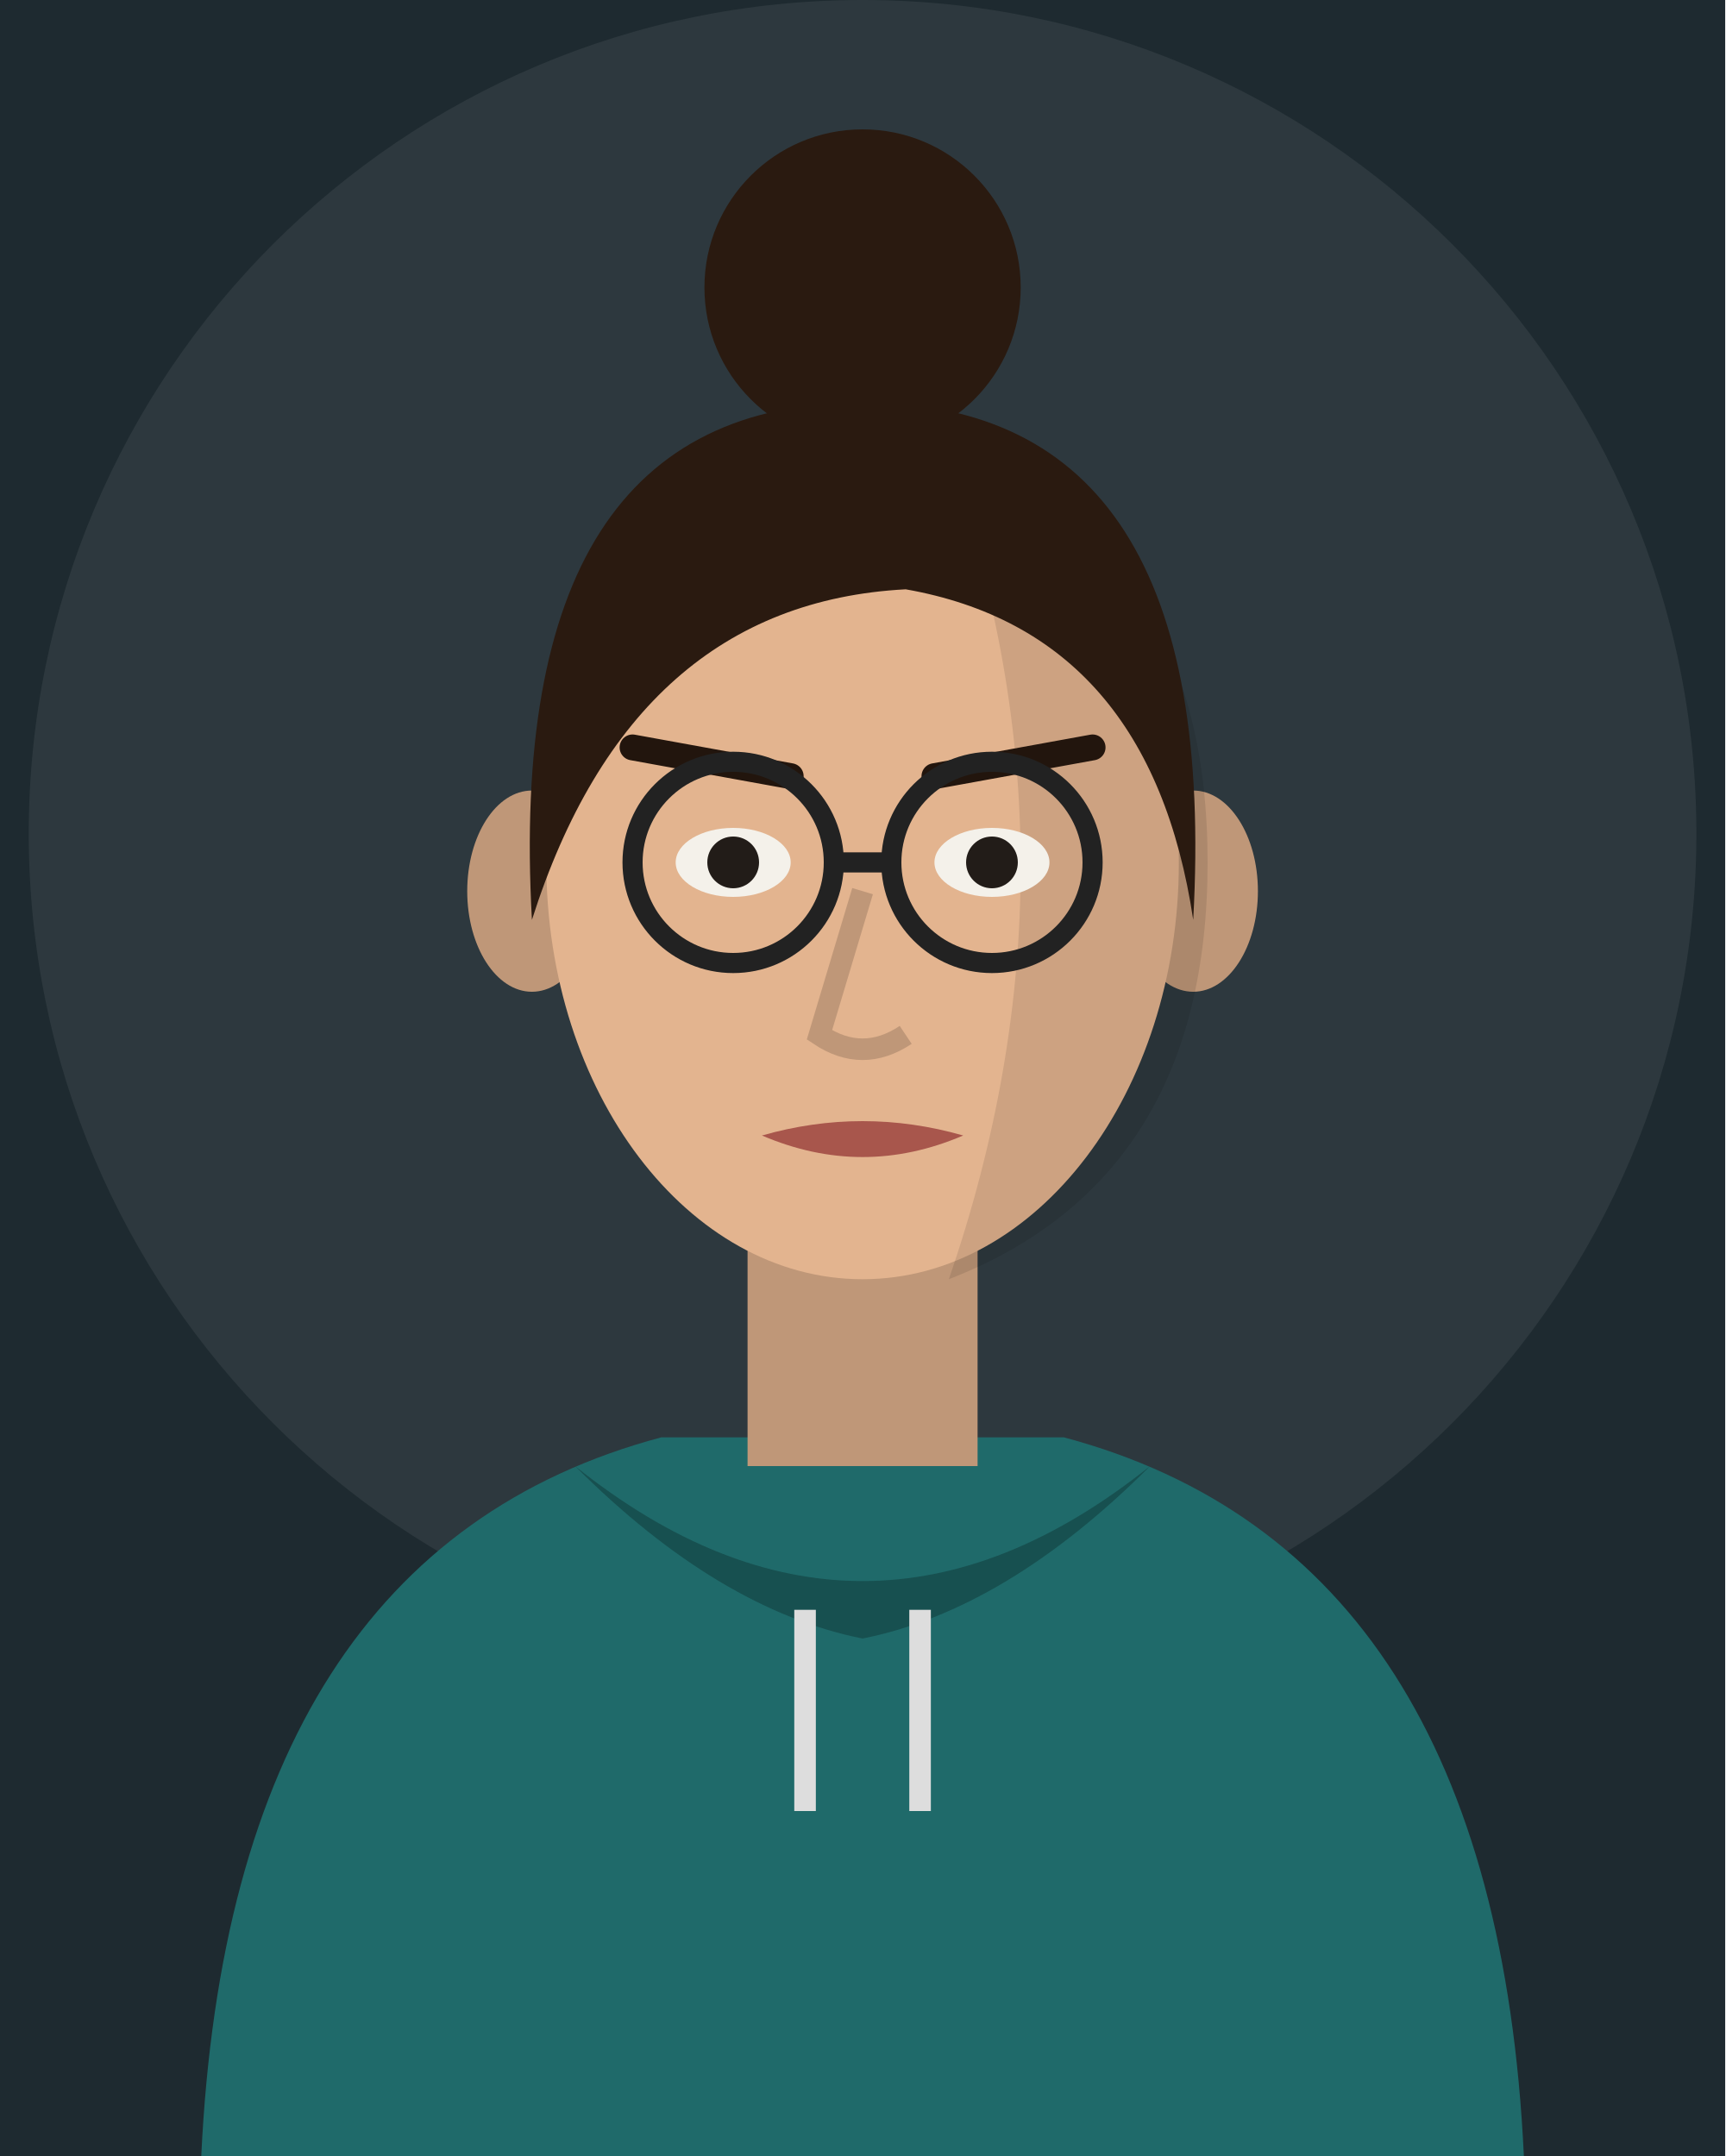
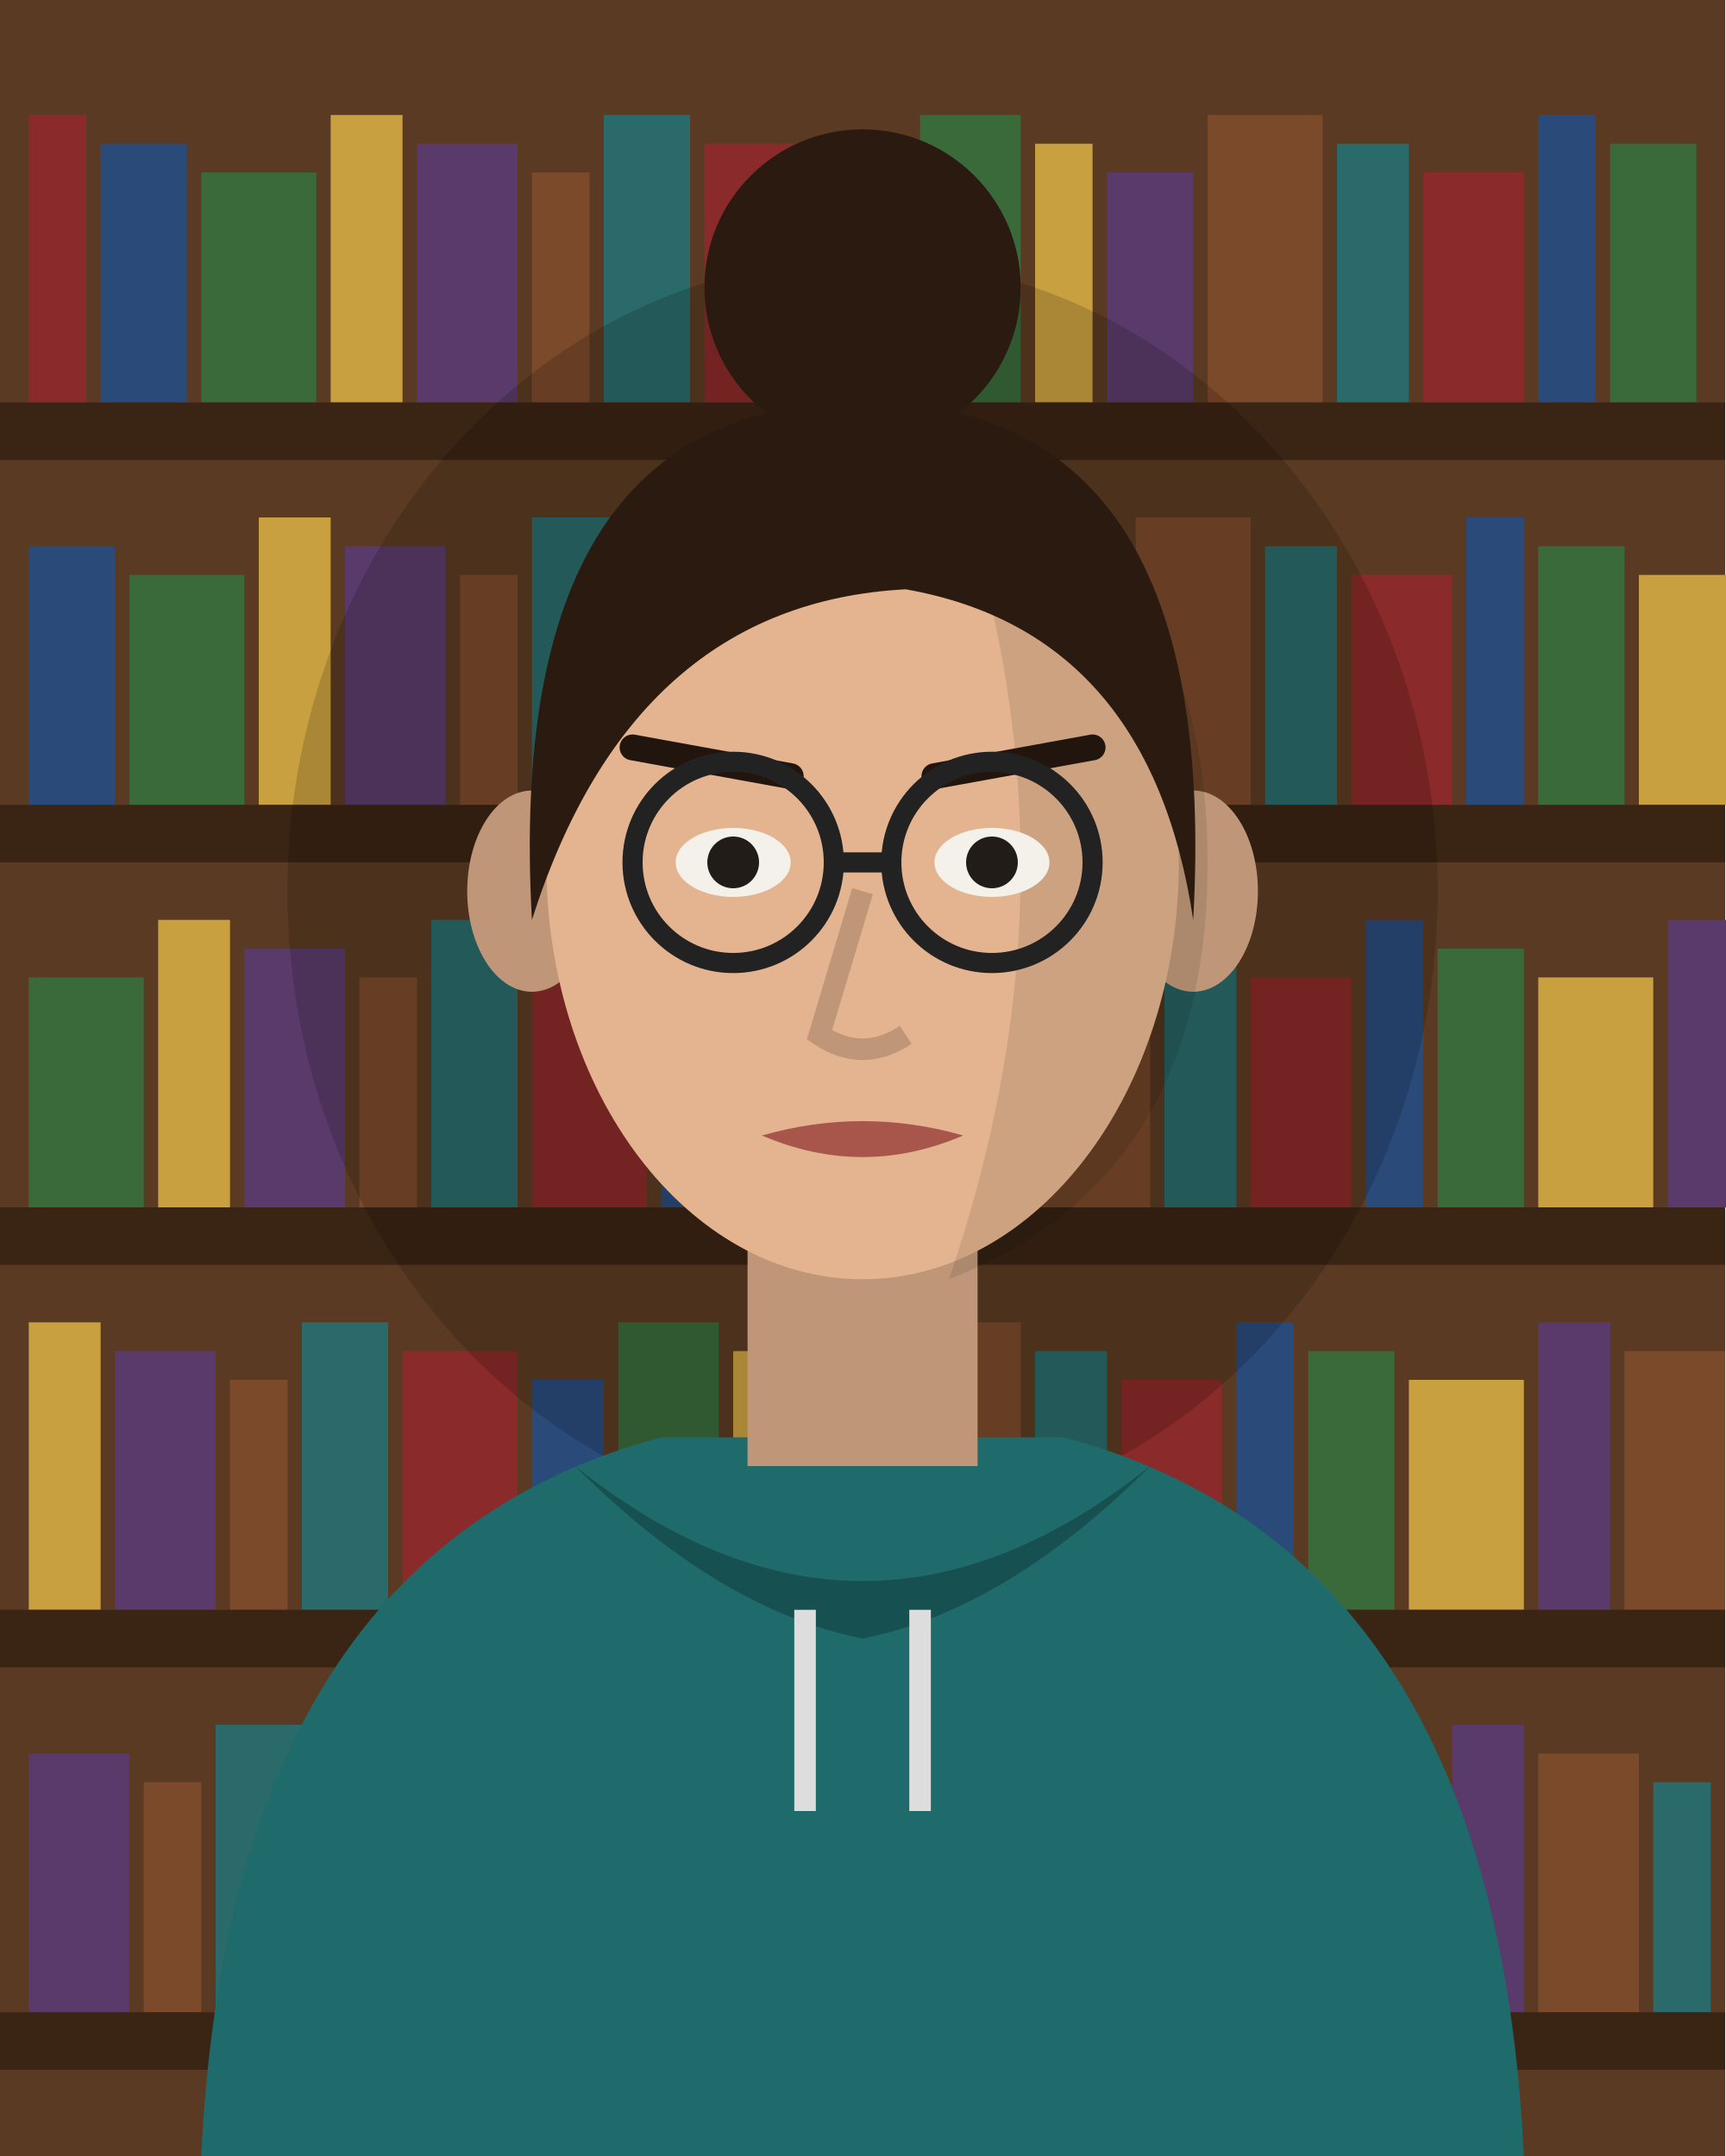
<svg xmlns="http://www.w3.org/2000/svg" viewBox="0 0 120 150" role="img" aria-label="Nerea Ibáñez">
  <style>.fx{transform-box:fill-box;transform-origin:center}.tw{animation:tw 3s ease-in-out infinite}.pu{animation:pu 4s ease-in-out infinite}@keyframes tw{50%{opacity:.25}}@keyframes pu{50%{opacity:.55}}@keyframes spin{to{transform:rotate(360deg)}}@media (prefers-reduced-motion:reduce){*{animation:none!important}}</style>
-   <rect width="120" height="150" fill="#1e2a30" />
-   <circle cx="60" cy="58" r="58" fill="#fff" opacity=".07" />
+   <rect width="120" height="150" fill="#5a3a22" />
+   <rect x="2" y="8" width="4" height="20" fill="#8a2a2a" transform="translate(0,0)" />
+   <rect x="7" y="8" width="6" height="18" fill="#2a4a7a" transform="translate(0,2)" />
+   <rect x="14" y="8" width="8" height="16" fill="#3a6a3a" transform="translate(0,4)" />
+   <rect x="23" y="8" width="5" height="20" fill="#c8a040" transform="translate(0,0)" />
+   <rect x="29" y="8" width="7" height="18" fill="#5a3a6a" transform="translate(0,2)" />
+   <rect x="37" y="8" width="4" height="16" fill="#7a4a2a" transform="translate(0,4)" />
+   <rect x="42" y="8" width="6" height="20" fill="#2a6a6a" transform="translate(0,0)" />
+   <rect x="49" y="8" width="8" height="18" fill="#8a2a2a" transform="translate(0,2)" />
+   <rect x="58" y="8" width="5" height="16" fill="#2a4a7a" transform="translate(0,4)" />
+   <rect x="64" y="8" width="7" height="20" fill="#3a6a3a" transform="translate(0,0)" />
+   <rect x="72" y="8" width="4" height="18" fill="#c8a040" transform="translate(0,2)" />
+   <rect x="77" y="8" width="6" height="16" fill="#5a3a6a" transform="translate(0,4)" />
+   <rect x="84" y="8" width="8" height="20" fill="#7a4a2a" transform="translate(0,0)" />
+   <rect x="93" y="8" width="5" height="18" fill="#2a6a6a" transform="translate(0,2)" />
+   <rect x="99" y="8" width="7" height="16" fill="#8a2a2a" transform="translate(0,4)" />
+   <rect x="107" y="8" width="4" height="20" fill="#2a4a7a" transform="translate(0,0)" />
+   <rect x="112" y="8" width="6" height="18" fill="#3a6a3a" transform="translate(0,2)" />
+   <rect x="0" y="28" width="120" height="4" fill="#3a2414" />
+   <rect x="2" y="36" width="6" height="18" fill="#2a4a7a" transform="translate(0,2)" />
+   <rect x="9" y="36" width="8" height="16" fill="#3a6a3a" transform="translate(0,4)" />
+   <rect x="18" y="36" width="5" height="20" fill="#c8a040" transform="translate(0,0)" />
+   <rect x="24" y="36" width="7" height="18" fill="#5a3a6a" transform="translate(0,2)" />
+   <rect x="32" y="36" width="4" height="16" fill="#7a4a2a" transform="translate(0,4)" />
+   <rect x="37" y="36" width="6" height="20" fill="#2a6a6a" transform="translate(0,0)" />
+   <rect x="44" y="36" width="8" height="18" fill="#8a2a2a" transform="translate(0,2)" />
+   <rect x="53" y="36" width="5" height="16" fill="#2a4a7a" transform="translate(0,4)" />
+   <rect x="59" y="36" width="7" height="20" fill="#3a6a3a" transform="translate(0,0)" />
+   <rect x="67" y="36" width="4" height="18" fill="#c8a040" transform="translate(0,2)" />
+   <rect x="72" y="36" width="6" height="16" fill="#5a3a6a" transform="translate(0,4)" />
+   <rect x="79" y="36" width="8" height="20" fill="#7a4a2a" transform="translate(0,0)" />
+   <rect x="88" y="36" width="5" height="18" fill="#2a6a6a" transform="translate(0,2)" />
+   <rect x="94" y="36" width="7" height="16" fill="#8a2a2a" transform="translate(0,4)" />
+   <rect x="102" y="36" width="4" height="20" fill="#2a4a7a" transform="translate(0,0)" />
+   <rect x="107" y="36" width="6" height="18" fill="#3a6a3a" transform="translate(0,2)" />
+   <rect x="114" y="36" width="8" height="16" fill="#c8a040" transform="translate(0,4)" />
+   <rect x="0" y="56" width="120" height="4" fill="#3a2414" />
+   <rect x="2" y="64" width="8" height="16" fill="#3a6a3a" transform="translate(0,4)" />
+   <rect x="11" y="64" width="5" height="20" fill="#c8a040" transform="translate(0,0)" />
+   <rect x="17" y="64" width="7" height="18" fill="#5a3a6a" transform="translate(0,2)" />
+   <rect x="25" y="64" width="4" height="16" fill="#7a4a2a" transform="translate(0,4)" />
+   <rect x="30" y="64" width="6" height="20" fill="#2a6a6a" transform="translate(0,0)" />
+   <rect x="37" y="64" width="8" height="18" fill="#8a2a2a" transform="translate(0,2)" />
+   <rect x="46" y="64" width="5" height="16" fill="#2a4a7a" transform="translate(0,4)" />
+   <rect x="52" y="64" width="7" height="20" fill="#3a6a3a" transform="translate(0,0)" />
+   <rect x="60" y="64" width="4" height="18" fill="#c8a040" transform="translate(0,2)" />
+   <rect x="65" y="64" width="6" height="16" fill="#5a3a6a" transform="translate(0,4)" />
+   <rect x="72" y="64" width="8" height="20" fill="#7a4a2a" transform="translate(0,0)" />
+   <rect x="81" y="64" width="5" height="18" fill="#2a6a6a" transform="translate(0,2)" />
+   <rect x="87" y="64" width="7" height="16" fill="#8a2a2a" transform="translate(0,4)" />
+   <rect x="95" y="64" width="4" height="20" fill="#2a4a7a" transform="translate(0,0)" />
+   <rect x="100" y="64" width="6" height="18" fill="#3a6a3a" transform="translate(0,2)" />
+   <rect x="107" y="64" width="8" height="16" fill="#c8a040" transform="translate(0,4)" />
+   <rect x="116" y="64" width="5" height="20" fill="#5a3a6a" transform="translate(0,0)" />
+   <rect x="0" y="84" width="120" height="4" fill="#3a2414" />
+   <rect x="2" y="92" width="5" height="20" fill="#c8a040" transform="translate(0,0)" />
+   <rect x="8" y="92" width="7" height="18" fill="#5a3a6a" transform="translate(0,2)" />
+   <rect x="16" y="92" width="4" height="16" fill="#7a4a2a" transform="translate(0,4)" />
+   <rect x="21" y="92" width="6" height="20" fill="#2a6a6a" transform="translate(0,0)" />
+   <rect x="28" y="92" width="8" height="18" fill="#8a2a2a" transform="translate(0,2)" />
+   <rect x="37" y="92" width="5" height="16" fill="#2a4a7a" transform="translate(0,4)" />
+   <rect x="43" y="92" width="7" height="20" fill="#3a6a3a" transform="translate(0,0)" />
+   <rect x="51" y="92" width="4" height="18" fill="#c8a040" transform="translate(0,2)" />
+   <rect x="56" y="92" width="6" height="16" fill="#5a3a6a" transform="translate(0,4)" />
+   <rect x="63" y="92" width="8" height="20" fill="#7a4a2a" transform="translate(0,0)" />
+   <rect x="72" y="92" width="5" height="18" fill="#2a6a6a" transform="translate(0,2)" />
+   <rect x="78" y="92" width="7" height="16" fill="#8a2a2a" transform="translate(0,4)" />
+   <rect x="86" y="92" width="4" height="20" fill="#2a4a7a" transform="translate(0,0)" />
+   <rect x="91" y="92" width="6" height="18" fill="#3a6a3a" transform="translate(0,2)" />
+   <rect x="98" y="92" width="8" height="16" fill="#c8a040" transform="translate(0,4)" />
+   <rect x="107" y="92" width="5" height="20" fill="#5a3a6a" transform="translate(0,0)" />
+   <rect x="113" y="92" width="7" height="18" fill="#7a4a2a" transform="translate(0,2)" />
+   <rect x="0" y="112" width="120" height="4" fill="#3a2414" />
+   <rect x="2" y="120" width="7" height="18" fill="#5a3a6a" transform="translate(0,2)" />
+   <rect x="10" y="120" width="4" height="16" fill="#7a4a2a" transform="translate(0,4)" />
+   <rect x="15" y="120" width="6" height="20" fill="#2a6a6a" transform="translate(0,0)" />
+   <rect x="22" y="120" width="8" height="18" fill="#8a2a2a" transform="translate(0,2)" />
+   <rect x="31" y="120" width="5" height="16" fill="#2a4a7a" transform="translate(0,4)" />
+   <rect x="37" y="120" width="7" height="20" fill="#3a6a3a" transform="translate(0,0)" />
+   <rect x="45" y="120" width="4" height="18" fill="#c8a040" transform="translate(0,2)" />
+   <rect x="50" y="120" width="6" height="16" fill="#5a3a6a" transform="translate(0,4)" />
+   <rect x="57" y="120" width="8" height="20" fill="#7a4a2a" transform="translate(0,0)" />
+   <rect x="66" y="120" width="5" height="18" fill="#2a6a6a" transform="translate(0,2)" />
+   <rect x="72" y="120" width="7" height="16" fill="#8a2a2a" transform="translate(0,4)" />
+   <rect x="80" y="120" width="4" height="20" fill="#2a4a7a" transform="translate(0,0)" />
+   <rect x="85" y="120" width="6" height="18" fill="#3a6a3a" transform="translate(0,2)" />
+   <rect x="92" y="120" width="8" height="16" fill="#c8a040" transform="translate(0,4)" />
+   <rect x="101" y="120" width="5" height="20" fill="#5a3a6a" transform="translate(0,0)" />
+   <rect x="107" y="120" width="7" height="18" fill="#7a4a2a" transform="translate(0,2)" />
+   <rect x="115" y="120" width="4" height="16" fill="#2a6a6a" transform="translate(0,4)" />
+   <rect x="0" y="140" width="120" height="4" fill="#3a2414" />
+   <ellipse cx="60" cy="62" rx="40" ry="44" fill="#000" opacity=".16" />
  <circle cx="60" cy="20" r="11" fill="#2a1a10" />
  <path d="M14 150 Q16 108 46 100 H74 Q104 108 106 150Z" fill="#1f6a6a" />
  <path d="M40 102 Q60 118 80 102 Q70 112 60 114 Q50 112 40 102Z" fill="#175050" />
  <path d="M56 112V126M64 112V126" stroke="#ddd" stroke-width="1.5" />
  <rect x="52" y="86" width="16" height="16" fill="#bf9778" />
  <ellipse cx="37" cy="62" rx="4.5" ry="7" fill="#bf9778" />
  <ellipse cx="83" cy="62" rx="4.5" ry="7" fill="#bf9778" />
  <ellipse cx="60" cy="60" rx="22" ry="29" fill="#e3b48f" />
  <path d="M66 32 Q84 38 84 60 Q84 82 66 89 Q76 60 66 32Z" fill="#000" opacity=".1" />
  <path d="M37 64 Q35 28 60 28 Q85 28 83 64 Q80 44 63 41 Q44 42 37 64Z" fill="#2a1a10" />
  <path d="M44 52 L55 54 M65 54 L76 52" stroke="#22150d" stroke-width="1.8" stroke-linecap="round" />
  <ellipse cx="51" cy="60" rx="4" ry="2.4" fill="#f4f1ea" />
  <circle cx="51" cy="60" r="1.8" fill="#221c18" />
  <ellipse cx="69" cy="60" rx="4" ry="2.4" fill="#f4f1ea" />
  <circle cx="69" cy="60" r="1.8" fill="#221c18" />
  <path d="M60 62 L57 72 Q60 74 63 72" fill="none" stroke="#bf9778" stroke-width="1.5" />
  <path d="M53 79 Q60 77 67 79 Q60 82 53 79Z" fill="#a8564c" />
  <circle cx="51" cy="60" r="7" fill="none" stroke="#222" stroke-width="1.4" />
  <circle cx="69" cy="60" r="7" fill="none" stroke="#222" stroke-width="1.4" />
  <path d="M58 60H62" stroke="#222" stroke-width="1.4" />
</svg>
